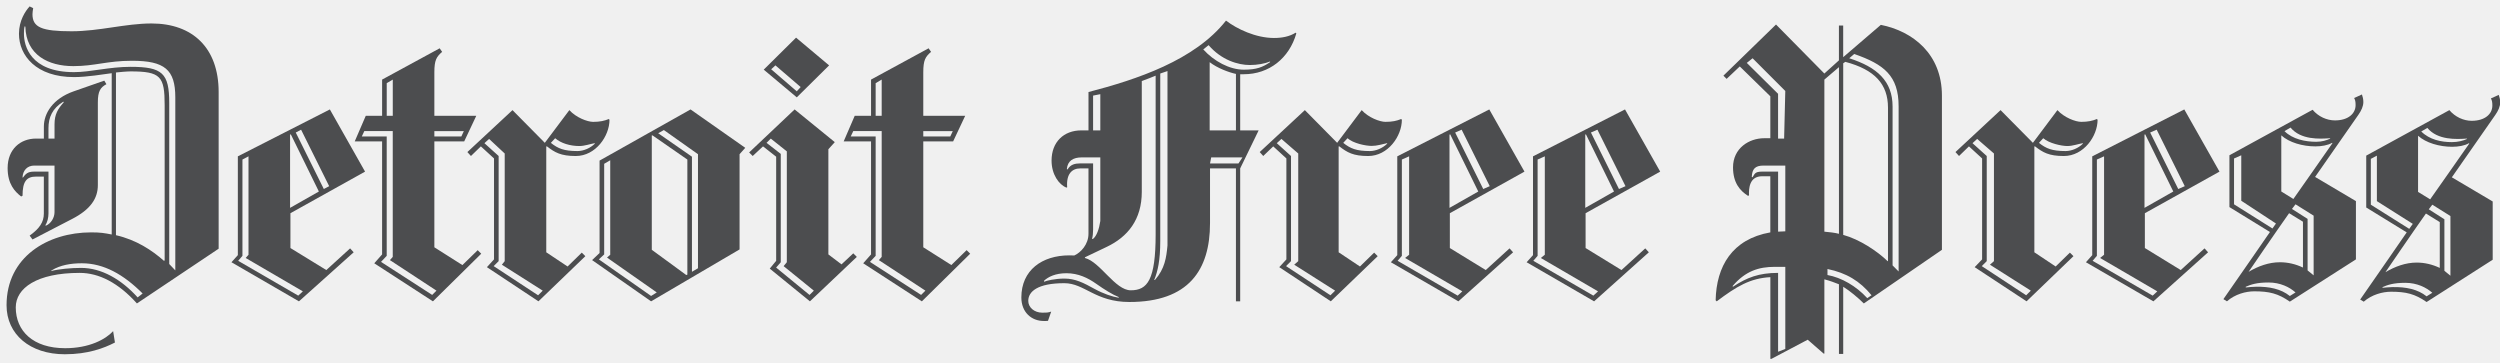
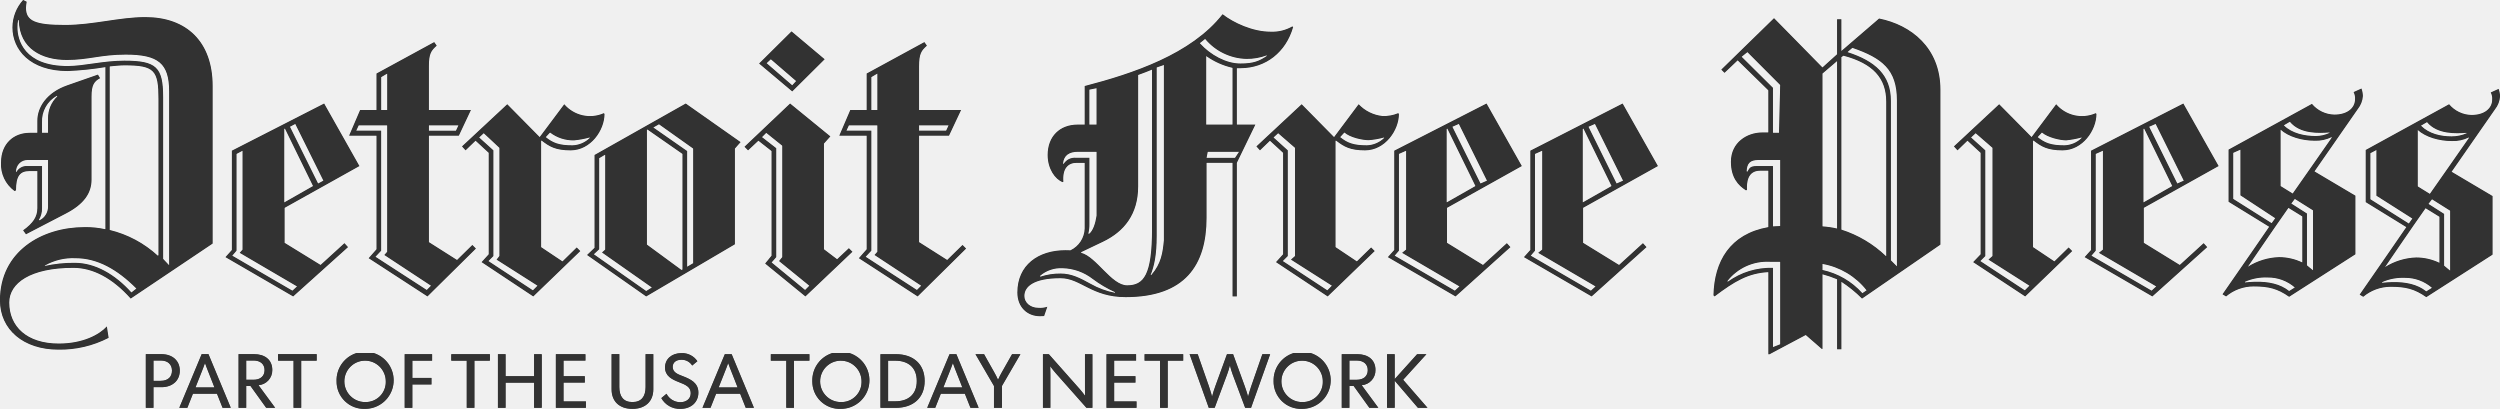
- <svg xmlns="http://www.w3.org/2000/svg" width="276px" height="40px" viewBox="0 0 276 40" version="1.1">
-   <defs />
-   <g id="Page-1" stroke="none" stroke-width="1" fill="none" fill-rule="evenodd">
-     <g id="dfp" fill="#4C4D4F">
-       <g id="Group">
-         <g id="Shape">
-           <path d="M107.108,28.01 L101.773,33.268 L95.299,29.067 L96.162,28.088 L96.162,15.613 L93.141,15.613 L94.36,12.786 L96.163,12.786 L96.163,8.786 L102.517,5.332 L102.789,5.724 C102.163,6.273 101.93,6.628 101.93,8 L101.93,12.784 L106.557,12.784 L105.226,15.611 L101.93,15.611 L101.93,27.299 L105.03,29.261 L106.714,27.616 L107.108,28.01 L107.108,28.01 L107.108,28.01 Z M105.186,14.475 L101.93,14.475 L101.93,15.066 L104.912,15.066 L105.186,14.475 L105.186,14.475 L105.186,14.475 Z M97.338,12.786 L97.338,8.786 L96.672,9.179 L96.672,12.786 L97.338,12.786 L97.338,12.786 L97.338,12.786 Z M102.164,32.088 L97.025,28.716 L97.338,28.36 L97.338,14.473 L94.2,14.473 L93.923,15.064 L96.672,15.064 L96.672,28.246 L96.043,28.911 L101.69,32.558 L102.164,32.088 L102.164,32.088 L102.164,32.088 Z" />
-           <path d="M183.285,18.947 L175.049,23.537 L175.049,27.383 L179.01,29.814 L181.637,27.42 L182.032,27.854 L175.989,33.268 L168.538,28.952 L169.243,28.168 L169.243,17.26 L179.401,12.081 L183.285,18.947 L183.285,18.947 L183.285,18.947 Z M178.186,21.143 L175.086,14.829 L175.012,14.867 L175.012,22.948 L178.186,21.143 L178.186,21.143 L178.186,21.143 Z M179.455,20.554 L176.355,14.318 L175.638,14.631 L178.734,20.867 L179.455,20.554 L179.455,20.554 L179.455,20.554 Z M176.422,32.166 L170.104,28.48 L170.547,28.126 L170.547,17.258 L169.752,17.613 L169.752,28.245 L169.279,28.794 L175.908,32.637 L176.422,32.166 L176.422,32.166 L176.422,32.166 Z" />
-           <path d="M168.301,18.947 L160.063,23.537 L160.063,27.383 L164.026,29.814 L166.653,27.42 L167.046,27.854 L161.003,33.268 L153.552,28.952 L154.259,28.168 L154.259,17.26 L164.417,12.081 L168.301,18.947 L168.301,18.947 L168.301,18.947 Z M163.201,21.143 L160.101,14.829 L160.025,14.867 L160.025,22.948 L163.201,21.143 L163.201,21.143 L163.201,21.143 Z M164.467,20.554 L161.367,14.318 L160.65,14.631 L163.75,20.867 L164.467,20.554 L164.467,20.554 L164.467,20.554 Z M161.438,32.166 L155.12,28.48 L155.567,28.126 L155.567,17.258 L154.766,17.613 L154.766,28.245 L154.297,28.794 L160.926,32.637 L161.438,32.166 L161.438,32.166 L161.438,32.166 Z" />
-           <path d="M154.766,13.22 C154.766,15.024 153.239,17.224 151.043,17.224 C149.393,17.224 148.729,16.831 147.865,16.162 L147.787,16.162 L147.787,27.853 L150.139,29.421 L151.707,27.89 L152.098,28.282 L146.92,33.265 L141.232,29.495 L142.017,28.635 L142.017,17.493 L140.564,16.16 L139.462,17.222 L139.073,16.787 L144.055,12.157 L147.621,15.768 L150.33,12.157 C151.074,12.982 152.33,13.453 152.957,13.453 C153.703,13.453 154.211,13.341 154.686,13.14 L154.766,13.22 L154.766,13.22 L154.766,13.22 Z M153.16,15.849 L153.119,15.81 C152.631,15.911 152.039,16.108 151.433,16.108 C150.769,16.108 149.392,15.825 148.765,15.261 L148.294,15.772 C149.077,16.4 149.747,16.677 151.239,16.677 C151.904,16.673 152.648,16.359 153.16,15.849 L153.16,15.849 L153.16,15.849 Z M147.395,32.088 L142.881,29.224 L143.326,28.831 L143.326,16.946 L141.469,15.337 L140.957,15.807 L142.527,17.222 L142.527,28.829 L141.98,29.379 L146.88,32.599 L147.395,32.088 L147.395,32.088 L147.395,32.088 Z" />
-           <path d="M143.115,3.686 C142.33,6.432 140.109,8.196 137.312,8.196 L136.917,8.196 L136.917,14.394 L138.955,14.394 L136.917,18.59 L136.917,33.266 L136.447,33.266 L136.447,18.59 L133.586,18.59 L133.586,24.632 C133.586,29.81 131.231,33.34 124.678,33.34 C120.914,33.34 119.739,31.264 117.501,31.264 C114.521,31.264 113.521,32.203 113.521,33.215 C113.521,33.925 114.167,34.519 115.07,34.519 C115.525,34.519 115.674,34.523 116.053,34.401 L115.698,35.421 C115.539,35.44 115.383,35.436 115.227,35.436 C113.879,35.436 112.757,34.481 112.757,32.835 C112.757,29.837 115.035,28.192 118.052,28.192 C118.234,28.192 118.413,28.192 118.602,28.205 C119.308,27.892 120.168,26.989 120.168,25.809 L120.168,18.592 L119.266,18.592 C118.365,18.592 117.699,19.183 117.816,20.673 L117.739,20.713 C116.911,20.396 116.092,19.26 116.092,17.729 C116.092,15.69 117.422,14.394 119.386,14.394 L120.169,14.394 L120.169,10.16 C125.467,8.785 131.899,6.666 135.351,2.274 C136.546,3.196 138.647,4.193 140.647,4.193 C141.518,4.193 142.35,4.044 143.042,3.606 L143.115,3.686 L143.115,3.686 L143.115,3.686 Z M136.448,14.396 L136.448,8.16 C135.703,8.004 134.41,7.534 133.547,6.864 L133.547,14.394 L136.448,14.394 L136.448,14.396 L136.448,14.396 Z M127.583,25.852 L127.583,8.354 C127.112,8.552 126.603,8.746 126.053,8.945 L126.053,21.184 C126.053,24.243 124.506,26.155 122.169,27.262 L119.777,28.404 L119.777,28.482 C121.465,28.912 123.11,32.049 124.836,32.049 C126.68,32.05 127.583,30.911 127.583,25.852 L127.583,25.852 L127.583,25.852 Z M140.215,6.865 L140.215,6.787 C139.666,7.022 138.803,7.179 137.979,7.179 C136.677,7.179 134.839,6.63 133.429,4.985 L132.84,5.456 C134.013,6.752 135.74,7.692 137.312,7.692 C138.764,7.689 139.389,7.414 140.215,6.865 L140.215,6.865 L140.215,6.865 Z M137.166,17.38 L133.715,17.38 L133.587,18.046 L136.726,18.046 L137.166,17.38 L137.166,17.38 L137.166,17.38 Z M128.89,27.106 L128.89,7.846 L128.093,8.118 L128.093,26.594 C128.093,28.752 127.818,29.929 127.426,30.91 L127.504,30.91 C128.602,29.656 128.762,28.439 128.89,27.106 L128.89,27.106 L128.89,27.106 Z M121.475,14.396 L121.475,10.397 L120.677,10.554 L120.677,14.396 L121.475,14.396 L121.475,14.396 L121.475,14.396 Z M121.475,24.398 L121.475,17.377 L119.425,17.377 C118.495,17.377 117.863,17.738 117.779,18.669 L117.856,18.71 C118.169,18.16 118.682,18.041 119.228,18.041 L120.679,18.041 L120.679,25.336 C120.679,25.692 120.641,26.084 120.565,26.355 L120.641,26.395 C121.072,26.087 121.348,25.263 121.475,24.398 L121.475,24.398 L121.475,24.398 Z M123.505,32.872 L123.505,32.793 C122.841,32.535 121.948,31.983 121.044,31.345 C120.104,30.676 119.032,30.164 117.738,30.164 C116.52,30.164 115.737,30.557 115.266,30.989 L115.266,31.107 C115.499,30.989 116.501,30.754 117.5,30.754 C118.718,30.754 119.618,31.224 120.835,31.893 C121.834,32.438 122.797,32.756 123.505,32.872 L123.505,32.872 L123.505,32.872 Z" />
-           <path d="M276.021,11.297 C276.021,11.768 275.802,12.231 275.47,12.708 L270.683,19.575 L275.193,22.242 L275.193,28.675 L267.896,33.342 C266.605,32.443 265.623,32.207 263.978,32.207 C263.037,32.207 261.855,32.52 260.957,33.305 L260.564,33.07 C262.132,30.834 265.701,25.654 265.701,25.654 L261.232,22.908 L261.232,17.18 L270.41,12.158 C271.037,12.905 271.976,13.337 272.879,13.337 C274.332,13.337 275.156,12.591 275.156,11.649 C275.156,11.257 275.115,11.1 274.998,10.865 L275.861,10.474 C275.941,10.71 276.021,10.983 276.021,11.297 L276.021,11.297 L276.021,11.297 Z M272.607,15.849 L272.568,15.81 C272.097,16.086 271.392,16.205 270.724,16.205 C269.308,16.205 267.82,15.77 266.954,14.987 L266.954,21.185 L268.29,22.007 C269.549,20.24 271.393,17.573 272.607,15.849 L272.607,15.849 L272.607,15.849 Z M269.35,29.578 L269.35,24.518 L267.823,23.574 C266.292,25.733 263.352,30.049 263.352,30.049 C264.409,29.422 265.584,28.988 266.801,28.988 C267.666,28.988 268.527,29.187 269.35,29.578 L269.35,29.578 L269.35,29.578 Z M272.371,15.337 L272.334,15.299 C271.195,15.377 269.115,15.493 267.98,14.122 L267.306,14.515 C268.212,15.419 269.505,15.69 270.683,15.69 C271.352,15.691 271.938,15.536 272.371,15.337 L272.371,15.337 L272.371,15.337 Z M266.371,24.714 L262.408,22.205 L262.408,17.184 L261.74,17.539 L261.74,22.598 L265.98,25.265 L266.371,24.714 L266.371,24.714 L266.371,24.714 Z M270.527,30.44 L270.527,23.851 L268.527,22.597 L268.136,23.106 L269.861,24.207 L269.861,29.895 L270.527,30.44 L270.527,30.44 L270.527,30.44 Z M268.527,32.322 C267.859,31.736 266.838,31.224 265.545,31.224 C264.213,31.224 263.582,31.459 263.035,31.695 L263.035,31.773 C263.387,31.736 263.779,31.703 264.133,31.695 C265.623,31.666 266.916,31.93 267.897,32.715 L268.527,32.322 L268.527,32.322 L268.527,32.322 Z" />
-           <path d="M260.914,11.259 C260.914,11.729 260.701,12.192 260.369,12.67 L255.586,19.533 L260.094,22.202 L260.094,28.636 L252.797,33.301 C251.504,32.398 250.524,32.162 248.875,32.162 C247.932,32.162 246.76,32.475 245.854,33.264 L245.463,33.025 C247.031,30.789 250.602,25.613 250.602,25.613 L246.129,22.863 L246.129,17.14 L255.311,12.118 C255.938,12.866 256.875,13.293 257.78,13.293 C259.233,13.293 260.057,12.547 260.057,11.605 C260.057,11.213 260.016,11.056 259.899,10.821 L260.758,10.429 C260.84,10.669 260.914,10.944 260.914,11.259 L260.914,11.259 L260.914,11.259 Z M257.502,15.807 L257.465,15.769 C256.996,16.042 256.287,16.161 255.619,16.161 C254.211,16.161 252.715,15.731 251.855,14.944 L251.855,21.141 L253.189,21.967 C254.443,20.202 256.287,17.537 257.502,15.807 L257.502,15.807 L257.502,15.807 Z M254.246,29.537 L254.246,24.478 L252.715,23.538 C251.188,25.696 248.246,30.01 248.246,30.01 C249.303,29.382 250.482,28.953 251.699,28.953 C252.562,28.951 253.424,29.146 254.246,29.537 L254.246,29.537 L254.246,29.537 Z M257.268,15.301 L257.229,15.261 C256.086,15.339 254.012,15.459 252.875,14.084 L252.207,14.477 C253.111,15.381 254.531,15.653 255.707,15.653 C256.379,15.65 256.838,15.493 257.268,15.301 L257.268,15.301 L257.268,15.301 Z M251.266,24.676 L247.436,22.163 L247.436,17.144 L246.637,17.497 L246.637,22.556 L250.879,25.225 L251.266,24.676 L251.266,24.676 L251.266,24.676 Z M255.426,30.399 L255.426,23.809 L253.424,22.555 L253.033,23.068 L254.758,24.165 L254.758,29.853 L255.426,30.399 L255.426,30.399 L255.426,30.399 Z M253.424,32.285 C252.76,31.693 251.736,31.187 250.445,31.187 C249.109,31.187 248.48,31.422 247.931,31.658 L247.931,31.736 C248.288,31.695 248.677,31.666 249.033,31.658 C250.523,31.623 251.816,31.893 252.797,32.678 L253.424,32.285 L253.424,32.285 L253.424,32.285 Z" />
-           <path d="M245.031,18.947 L236.793,23.537 L236.793,27.383 L240.752,29.814 L243.381,27.42 L243.772,27.854 L237.735,33.268 L230.286,28.952 L230.983,28.168 L230.983,17.26 L241.145,12.081 L245.031,18.947 L245.031,18.947 L245.031,18.947 Z M239.932,21.143 L236.83,14.829 L236.752,14.867 L236.752,22.948 L239.932,21.143 L239.932,21.143 L239.932,21.143 Z M241.199,20.554 L238.099,14.318 L237.378,14.631 L240.478,20.867 L241.199,20.554 L241.199,20.554 L241.199,20.554 Z M238.164,32.166 L231.85,28.48 L232.289,28.126 L232.289,17.258 L231.496,17.613 L231.496,28.245 L231.025,28.794 L237.656,32.637 L238.164,32.166 L238.164,32.166 L238.164,32.166 Z" />
-           <path d="M231.574,13.22 C231.574,15.024 230.047,17.224 227.847,17.224 C226.202,17.224 225.533,16.831 224.671,16.162 L224.593,16.162 L224.593,27.853 L226.945,29.421 L228.515,27.89 L228.91,28.282 L223.732,33.265 L218.003,29.495 L218.825,28.635 L218.825,17.493 L217.372,16.16 L216.276,17.222 L215.883,16.787 L220.862,12.157 L224.432,15.768 L227.139,12.157 C227.887,12.982 229.141,13.453 229.768,13.453 C230.514,13.453 231.024,13.336 231.495,13.14 L231.574,13.22 L231.574,13.22 L231.574,13.22 Z M229.965,15.849 L229.926,15.81 C229.457,15.887 228.828,16.122 228.24,16.122 C227.562,16.122 226.199,15.81 225.572,15.261 L225.101,15.772 C225.886,16.4 226.554,16.677 228.044,16.677 C228.713,16.673 229.459,16.359 229.965,15.849 L229.965,15.849 L229.965,15.849 Z M224.203,32.088 L219.691,29.224 L220.132,28.831 L220.132,16.946 L218.278,15.337 L217.764,15.807 L219.336,17.222 L219.336,28.829 L218.787,29.379 L223.689,32.599 L224.203,32.088 L224.203,32.088 L224.203,32.088 Z" />
-           <path d="M214.393,27.577 L205.766,33.501 C205.137,32.873 204.194,32.089 203.491,31.658 L203.491,39.072 L203.02,39.072 L203.02,31.384 C202.545,31.19 202,30.993 201.411,30.837 L201.411,39.036 L201.329,39.036 L199.569,37.504 L195.565,39.619 L195.448,39.619 L195.448,30.598 C193.216,30.717 191.721,31.618 189.524,33.268 L189.407,33.148 C189.485,29.422 191.21,26.402 195.444,25.655 L195.444,19.457 L194.544,19.457 C193.134,19.457 193.054,20.789 193.091,21.577 L192.972,21.615 C192.115,21.067 191.326,20.205 191.326,18.478 C191.326,16.362 193.092,15.259 194.779,15.259 L195.445,15.259 L195.445,10.632 L192.072,7.334 L190.619,8.708 L190.265,8.353 L196.072,2.707 L201.408,8.117 L203.017,6.665 L203.017,2.821 L203.488,2.821 L203.488,6.312 L207.644,2.744 C211.177,3.449 214.388,5.959 214.388,10.552 L214.388,27.577 L214.393,27.577 L214.393,27.577 Z M208.434,28.831 L208.434,11.888 C208.434,9.297 206.981,7.692 203.725,6.829 L203.491,6.985 L203.491,25.931 C205.331,26.439 207.255,27.733 208.393,28.832 L208.434,28.832 L208.434,28.831 L208.434,28.831 Z M203.02,25.812 L203.02,7.414 L201.411,8.788 L201.411,25.576 C201.918,25.616 202.586,25.695 203.02,25.812 L203.02,25.812 L203.02,25.812 Z M209.607,29.971 L209.607,11.73 C209.607,8.354 207.99,7.104 204.707,5.96 L204.156,6.431 C207.217,7.413 208.941,8.943 208.941,11.767 L208.941,29.301 L209.607,29.971 L209.607,29.971 L209.607,29.971 Z M196.967,15.301 L197.096,10.043 L193.487,6.432 L192.846,6.944 L196.299,10.356 L196.299,15.301 L196.967,15.301 L196.967,15.301 L196.967,15.301 Z M197.098,25.538 L197.098,18.279 L194.69,18.279 C193.752,18.279 193.434,18.67 193.397,19.533 L193.475,19.573 C193.715,19.26 193.672,18.945 194.532,18.945 L196.302,18.945 L196.302,25.574 L197.098,25.538 L197.098,25.538 L197.098,25.538 Z M206.619,32.599 C205.326,31.02 203.855,30.135 201.754,29.697 L201.754,30.363 C203.285,30.635 204.928,31.581 206.145,32.914 L206.619,32.599 L206.619,32.599 L206.619,32.599 Z M197.098,38.521 L197.098,29.459 L195.948,29.459 C194.145,29.459 192.692,29.93 191.278,31.58 L191.317,31.658 C192.85,30.635 194.186,30.127 196.301,30.127 L196.301,38.835 L197.098,38.521 L197.098,38.521 L197.098,38.521 Z" />
-           <path d="M91.534,7.219 L87.965,10.748 L84.316,7.689 L87.885,4.156 L91.534,7.219 L91.534,7.219 L91.534,7.219 Z M88.393,9.609 L85.607,7.218 L85.138,7.649 L87.964,10.083 L88.393,9.609 L88.393,9.609 L88.393,9.609 Z" />
-           <path d="M94.593,28.361 L89.415,33.267 L84.981,29.656 L85.688,28.794 L85.688,17.3 L84.238,16.16 L83.098,17.222 L82.705,16.829 L87.726,12.081 L92.161,15.691 L91.453,16.475 L91.453,28.087 L92.903,29.186 L94.202,27.968 L94.593,28.361 L94.593,28.361 L94.593,28.361 Z M89.848,32.088 L86.511,29.38 L86.865,28.951 L86.865,16.711 L85.097,15.301 L84.626,15.77 L86.196,16.989 L86.196,28.954 L85.685,29.54 L89.373,32.561 L89.848,32.088 L89.848,32.088 L89.848,32.088 Z" />
-           <path d="M82.275,16.319 L81.648,17.024 L81.648,27.536 L71.88,33.267 L65.368,28.715 L66.192,27.931 L66.192,17.73 L76.235,12.081 L82.275,16.319 L82.275,16.319 L82.275,16.319 Z M75.884,30.321 L75.884,17.615 L72.036,14.946 L71.958,14.946 L71.958,27.577 L75.763,30.362 L75.884,30.321 L75.884,30.321 L75.884,30.321 Z M77.057,29.615 L77.057,17.024 L73.291,14.357 L72.664,14.71 L76.391,17.3 L76.391,30.006 L77.057,29.615 L77.057,29.615 L77.057,29.615 Z M72.507,32.285 L67.016,28.437 L67.37,28.125 L67.37,17.692 L66.702,18.083 L66.702,28.087 L66.114,28.636 L71.88,32.674 L72.507,32.285 L72.507,32.285 L72.507,32.285 Z" />
-           <path d="M67.289,13.22 C67.289,15.024 65.76,17.224 63.565,17.224 C61.918,17.224 61.248,16.831 60.387,16.162 L60.308,16.162 L60.308,27.853 L62.662,29.421 L64.229,27.89 L64.622,28.282 L59.444,33.265 L53.755,29.495 L54.539,28.635 L54.539,17.493 L53.088,16.16 L51.992,17.223 L51.598,16.788 L56.58,12.158 L60.147,15.768 L62.856,12.158 C63.602,12.983 64.857,13.454 65.485,13.454 C66.229,13.454 66.739,13.338 67.209,13.141 L67.289,13.22 L67.289,13.22 L67.289,13.22 Z M65.682,15.849 L65.644,15.81 C65.174,15.887 64.544,16.122 63.956,16.122 C62.935,16.122 61.917,15.81 61.289,15.261 L60.816,15.772 C61.599,16.4 62.267,16.677 63.758,16.677 C64.426,16.673 65.174,16.359 65.682,15.849 L65.682,15.849 L65.682,15.849 Z M59.917,32.088 L55.407,29.224 L55.72,28.831 L55.72,16.946 L53.995,15.337 L53.481,15.807 L55.05,17.222 L55.05,28.829 L54.501,29.379 L59.404,32.599 L59.917,32.088 L59.917,32.088 L59.917,32.088 Z" />
-           <path d="M53.128,28.01 L47.795,33.268 L41.319,29.067 L42.184,28.088 L42.184,15.613 L39.161,15.613 L40.38,12.786 L42.185,12.786 L42.185,8.786 L48.539,5.332 L48.812,5.724 C48.186,6.273 47.953,6.628 47.953,8 L47.953,12.784 L52.581,12.784 L51.247,15.613 L47.953,15.613 L47.953,27.301 L51.05,29.265 L52.738,27.619 L53.128,28.01 L53.128,28.01 L53.128,28.01 Z M51.208,14.475 L47.953,14.475 L47.953,15.066 L50.933,15.066 L51.208,14.475 L51.208,14.475 L51.208,14.475 Z M43.362,12.786 L43.362,8.786 L42.695,9.179 L42.695,12.786 L43.362,12.786 L43.362,12.786 L43.362,12.786 Z M48.186,32.088 L43.047,28.716 L43.359,28.36 L43.359,14.473 L40.22,14.473 L39.945,15.064 L42.693,15.064 L42.693,28.246 L42.065,28.911 L47.712,32.558 L48.186,32.088 L48.186,32.088 L48.186,32.088 Z" />
-           <path d="M40.302,18.947 L32.064,23.537 L32.064,27.383 L36.025,29.814 L38.653,27.42 L39.046,27.854 L33.004,33.268 L25.552,28.952 L26.258,28.168 L26.258,17.26 L36.417,12.081 L40.302,18.947 L40.302,18.947 L40.302,18.947 Z M35.203,21.143 L32.104,14.829 L32.024,14.867 L32.024,22.948 L35.203,21.143 L35.203,21.143 L35.203,21.143 Z M36.34,20.554 L33.24,14.318 L32.652,14.631 L35.749,20.867 L36.34,20.554 L36.34,20.554 L36.34,20.554 Z M33.436,32.166 L27.122,28.48 L27.435,28.126 L27.435,17.258 L26.766,17.613 L26.766,28.245 L26.295,28.794 L32.925,32.637 L33.436,32.166 L33.436,32.166 L33.436,32.166 Z" />
-           <path d="M11.748,9.295 C11.078,9.651 10.803,10.083 10.803,11.297 L10.803,20.438 C10.803,21.927 9.97,23.133 7.978,24.164 L3.586,26.438 L3.273,26.009 C4.37,25.225 4.84,24.519 4.84,23.574 L4.84,19.496 L3.979,19.496 C2.919,19.496 2.489,20.045 2.489,21.612 L2.332,21.691 C1.626,21.142 0.842,20.317 0.842,18.553 C0.842,16.473 2.252,15.298 3.981,15.298 L4.843,15.298 L4.843,13.965 C4.843,12.512 5.837,10.885 8.137,10.082 L11.514,8.902 L11.748,9.295 L11.748,9.295 L11.748,9.295 Z M7.036,11.297 L6.998,11.218 C5.78,11.966 5.351,12.947 5.351,14.16 L5.351,15.301 L6.02,15.301 L6.02,13.729 C6.019,12.594 6.41,12.002 7.036,11.297 L7.036,11.297 L7.036,11.297 Z M6.019,23.417 L6.019,18.279 L3.781,18.279 C2.997,18.279 2.526,18.827 2.488,19.575 L2.526,19.613 C2.839,19.182 3.077,18.947 3.745,18.947 L5.352,18.947 L5.352,23.574 C5.352,24.008 5.233,24.556 4.998,24.871 L5.077,24.911 C5.625,24.676 6.019,24.045 6.019,23.417 L6.019,23.417 L6.019,23.417 Z" />
-           <path d="M24.139,27.457 L15.115,33.499 C13.078,31.225 10.92,30.127 8.802,30.127 C4.057,30.127 1.74,31.815 1.74,33.931 C1.74,36.559 3.664,38.441 7.193,38.441 C9.862,38.441 11.667,37.458 12.49,36.559 L12.689,37.814 C11.472,38.441 9.705,39.11 7.156,39.11 C3.31,39.11 0.723,36.913 0.723,33.696 C0.723,28.36 5.275,25.654 10.06,25.654 C11.12,25.654 11.512,25.731 12.333,25.887 L12.333,8.081 C11.431,8.197 9.588,8.511 8.175,8.511 C4.018,8.511 2.094,6.159 2.094,3.728 C2.094,2.276 2.801,1.216 3.272,0.707 L3.664,0.902 C3.624,1.137 3.586,1.373 3.586,1.571 C3.586,3.02 4.605,3.452 7.9,3.452 C10.962,3.452 13.862,2.591 16.727,2.591 C21.277,2.591 24.139,5.298 24.139,10.163 L24.139,27.457 L24.139,27.457 L24.139,27.457 Z M18.178,28.753 L18.178,11.61 C18.178,8.432 17.743,7.883 14.412,7.883 C13.979,7.883 13.195,7.961 12.802,8.002 L12.802,25.965 C15.038,26.478 16.765,27.615 18.099,28.793 L18.178,28.753 L18.178,28.753 L18.178,28.753 Z M19.354,29.851 L19.354,10.748 C19.354,7.689 18.178,6.709 14.569,6.709 C11.822,6.709 10.489,7.3 8.095,7.3 C5.348,7.3 2.878,6.081 2.799,2.942 L2.719,2.905 C2.643,3.181 2.643,3.532 2.643,3.73 C2.643,5.063 3.346,7.964 8.173,7.964 C9.976,7.964 12.056,7.378 14.412,7.378 C17.94,7.378 18.684,8.084 18.684,11.377 L18.684,29.147 L19.354,29.851 L19.354,29.851 L19.354,29.851 Z M15.745,32.401 C13.667,30.321 11.471,29.066 9.037,29.066 C7.82,29.066 6.645,29.264 5.702,29.85 L5.624,29.929 C6.488,29.697 7.86,29.577 8.96,29.577 C11.195,29.577 13.39,30.832 15.196,32.833 L15.745,32.401 L15.745,32.401 L15.745,32.401 Z" />
-         </g>
-       </g>
-     </g>
+ <svg xmlns="http://www.w3.org/2000/svg" width="717.75" height="117.375" viewBox="0 0 717.75 117.375">
+   <defs>
+     <style>
+       .cls-1 {
+         filter: url(#filter);
+       }
+ 
+       .cls-2, .cls-3 {
+         fill: #fff;
+         fill-rule: evenodd;
+       }
+ 
+       .cls-2 {
+         filter: url(#filter-2);
+       }
+ 
+       .cls-3 {
+         filter: url(#filter-3);
+       }
+     </style>
+     <filter id="filter" filterUnits="userSpaceOnUse">
+       <feFlood result="flood" flood-color="#333" />
+       <feComposite result="composite" operator="in" in2="SourceGraphic" />
+       <feBlend result="blend" in2="SourceGraphic" />
+     </filter>
+     <filter id="filter-2" x="1.125" y="0.594" width="717.75" height="101.718" filterUnits="userSpaceOnUse">
+       <feFlood result="flood" flood-color="#fff" />
+       <feComposite result="composite" operator="in" in2="SourceGraphic" />
+       <feBlend result="blend" in2="SourceGraphic" />
+     </filter>
+     <filter id="filter-3" x="43" y="101.969" width="367.969" height="16" filterUnits="userSpaceOnUse">
+       <feFlood result="flood" flood-color="#999" />
+       <feComposite result="composite" operator="in" in2="SourceGraphic" />
+       <feBlend result="blend" in2="SourceGraphic" />
+     </filter>
+   </defs>
+   <g class="cls-1">
+     <path id="Detroit_Freep_logo" data-name="Detroit Freep logo" class="cls-2" d="M273.066,75.234l-8.079-5.127V39.551h8.59l3.478-7.384H264.987V19.656c0-3.589.613-4.512,2.249-5.947l-0.715-1.026-16.569,9.024V32.167h-4.7l-3.17,7.384h7.875V72.158l-2.25,2.564,16.875,10.973,13.91-13.741-1.023-1.026Zm-8.079-38.657h8.488l-0.715,1.538h-7.773V36.577ZM251.282,22.733l1.738-1.025V32.167h-1.738V22.733Zm13.09,61.115L249.645,74.31l1.637-1.742V38.115h-7.16l0.716-1.538h8.182v36.3L252.2,73.8l13.4,8.819ZM237.883,17.606l-9.512-8-9.307,9.229,9.512,8Zm-15.444,0,7.262,6.255-1.125,1.231-7.364-6.358ZM241.463,75.03l-3.784-2.872V41.806l1.841-2.051-11.558-9.434L214.871,42.729l1.023,1.025,2.966-2.77,3.784,2.974V74L220.8,76.259l11.558,9.435,13.5-12.819-1.023-1.024Zm-9.2,8.818-9.614-7.9,1.33-1.538V43.14l-4.092-3.179,1.228-1.231,4.6,3.691V74.415l-0.921,1.128,8.694,7.076Zm-69.65-8.2-6.136-4.1V40.985h0.2c2.251,1.745,3.989,2.77,8.285,2.77,5.728,0,9.716-5.743,9.716-10.459l-0.2-.205a9.76,9.76,0,0,1-11.353-2.564l-7.057,9.434-9.308-9.434-12.989,12.1,1.023,1.127,2.864-2.77,3.784,3.487V73.594l-2.046,2.255,14.831,9.846,13.5-13.024L166.7,71.645Zm-3.579-37.017a10.881,10.881,0,0,0,6.955,2.255,25.958,25.958,0,0,0,4.4-.819l0.1,0.1a7.413,7.413,0,0,1-5.012,2.153c-3.886,0-5.625-.717-7.671-2.358Zm-4.91,45.324-12.784-8.409,1.432-1.436V43.755l-4.091-3.691,1.329-1.231,4.5,4.2v31.07l-0.818,1.025,11.761,7.486Zm-21.784-8.717-8.08-5.127V39.551h8.592l3.476-7.384H124.255V19.656c0-3.589.614-4.512,2.25-5.947l-0.716-1.026-16.568,9.024V32.167h-4.7l-3.17,7.384h7.875V72.158l-2.25,2.564,16.875,10.973,13.909-13.741-1.023-1.026Zm-8.08-38.657h8.489l-0.716,1.538h-7.773V36.577Zm-13.7-13.844,1.738-1.025V32.167h-1.738V22.733Zm13.09,61.115L108.914,74.31l1.637-1.742V38.115h-7.159l0.716-1.538h8.181v36.3l-0.818.923,13.4,8.819Zm48.173-38.762V71.747L169.666,73.8l16.978,11.9,25.465-14.973V43.242l1.637-1.847L198,30.321Zm14.83,39.07L171.609,73.594l1.534-1.436V46.01l1.739-1.025V72.26l-0.921.821,14.319,10.05ZM197.076,78l-0.307.1-9.921-7.281V37.806h0.2l10.023,6.974V78Zm3.067-1.846L198.4,77.183V43.959l-9.715-6.767,1.637-.923,9.817,6.974V76.157ZM104.312,48.265L94.187,30.321,67.7,43.857V72.364l-1.841,2.051L85.289,85.694l15.75-14.152-1.022-1.127L93.164,76.67,82.834,70.311V60.263ZM85.9,36.166l8.08,16.3-1.534.82-8.08-16.3Zm0.511,46.656-1.33,1.231L67.8,74l1.227-1.436V44.78l1.739-.923v28.4l-0.818.923Zm-3.682-24.1V37.6l0.2-.1,8.08,16.509ZM5.309,55.442l0.408-.2c0-4.1,1.126-5.538,3.887-5.538h2.25V60.365c0,2.462-1.227,4.307-4.091,6.358l0.818,1.128L20.037,61.9c5.187-2.694,7.364-5.845,7.364-9.742V28.27c0-3.179.716-4.307,2.455-5.23l-0.614-1.025-8.8,3.076c-6,2.1-8.591,6.358-8.591,10.152V38.73H9.605c-4.5,0-8.182,3.076-8.182,8.51A9.407,9.407,0,0,0,5.309,55.442Zm7.875-19.687a8.3,8.3,0,0,1,4.3-7.691l0.1,0.205a8.489,8.489,0,0,0-2.659,6.358v4.1H13.185V35.756ZM9.094,46.522h5.83V59.955a4.351,4.351,0,0,1-2.455,3.9l-0.2-.1a6.22,6.22,0,0,0,.92-3.385v-12.1H8.991a3.308,3.308,0,0,0-3.171,1.744l-0.1-.1A3.284,3.284,0,0,1,9.094,46.522ZM42.844,5.505c-7.467,0-15.034,2.256-23.012,2.256-8.591,0-11.251-1.128-11.251-4.923a11.539,11.539,0,0,1,.2-1.742L7.764,0.583A11.837,11.837,0,0,0,4.7,8.479c0,6.358,5.012,12.511,15.854,12.511A88.67,88.67,0,0,0,31.39,19.861V66.416a25.1,25.1,0,0,0-5.933-.615C12.98,65.8,1.116,72.876,1.116,86.822c0,8.41,6.751,14.151,16.773,14.151a30.321,30.321,0,0,0,14.42-3.385L31.8,94.307c-2.148,2.358-6.852,4.923-13.807,4.923-9.206,0-14.217-4.923-14.217-11.793,0-5.538,6.034-9.946,18.41-9.946,5.523,0,11.147,2.87,16.466,8.818L62.173,70.517V25.3C62.173,12.581,54.708,5.505,42.844,5.505Zm-3.989,79.06c-4.7-5.23-10.431-8.511-16.26-8.511a37.72,37.72,0,0,0-8.694.922l0.2-.205A16.308,16.308,0,0,1,22.8,74.721c6.341,0,12.067,3.281,17.488,8.716ZM46.628,73.9l-0.2.1A31.273,31.273,0,0,0,32.616,66.62V19.656c1.023-.1,3.068-0.308,4.193-0.308,8.694,0,9.819,1.436,9.819,9.742V73.9Zm3.069,2.87-1.739-1.846V28.476c0-8.614-1.944-10.459-11.148-10.459-6.136,0-11.556,1.537-16.261,1.537-12.58,0-14.421-7.588-14.421-11.075a8.447,8.447,0,0,1,.2-2.154l0.2,0.1c0.2,8.2,6.648,11.382,13.807,11.382,6.239,0,9.716-1.538,16.875-1.538,9.41,0,12.479,2.564,12.479,10.562V76.772ZM384.751,40.985c2.25,1.745,3.988,2.77,8.286,2.77,5.726,0,9.716-5.743,9.716-10.459l-0.206-.205a10.771,10.771,0,0,1-4.5.82,11.034,11.034,0,0,1-6.853-3.384l-7.058,9.434-9.306-9.434-12.99,12.1,1.023,1.127,2.864-2.77,3.784,3.487V73.594l-2.046,2.255L382.3,85.694,395.8,72.67l-1.023-1.026-4.092,4-6.135-4.1V40.985h0.2Zm2.353-2.357c1.627,1.468,5.228,2.207,6.954,2.207a21.988,21.988,0,0,0,4.4-.771l0.1,0.1a7.412,7.412,0,0,1-5.011,2.153c-3.887,0-5.627-.717-7.672-2.358ZM382.2,83.951L369.41,75.542l1.432-1.436V43.755l-4.091-3.691,1.331-1.231,4.837,4.2v31.07l-1.156,1.025,11.76,7.486Zm94.911-35.686L466.981,30.321,440.49,43.857V72.364l-1.839,2.051,19.431,11.279,15.751-14.152-1.022-1.127-6.853,6.255-10.331-6.359V60.263Zm-18.074-12.1,8.081,16.3-1.872.82-8.081-16.3Zm0.174,46.656-1.329,1.231L440.594,74l1.226-1.436V44.78l2.077-.923v28.4l-1.156.923Zm-3.682-24.1V37.6l0.206-.1,8.079,16.509ZM438.037,48.265L427.911,30.321,401.422,43.857V72.364l-1.842,2.051,19.432,11.279,15.753-14.152-1.024-1.127-6.852,6.255L416.56,70.311V60.263Zm-18.073-12.1,8.08,16.3-1.871.82-8.081-16.3Zm0.174,46.656-1.329,1.231L401.524,74l1.229-1.436V44.78l2.075-.923v28.4l-1.157.923Zm-3.681-24.1V37.6l0.2-.1,8.08,16.509ZM356.216,20.169h1.023c7.3,0,13.092-4.614,15.136-11.792l-0.2-.205A11.521,11.521,0,0,1,365.931,9.7c-5.214,0-10.694-2.607-13.806-5.018-9,11.485-25.774,17.023-39.58,20.612V36.372H310.5c-5.114,0-8.591,3.384-8.591,8.715,0,4,2.147,6.974,4.295,7.794l0.206-.1c-0.308-3.9,1.431-5.434,3.784-5.434h2.352V66.21a7.187,7.187,0,0,1-4.092,6.256c-0.484-.029-0.961-0.033-1.432-0.033-7.865,0-13.807,4.3-13.807,12.133,0,4.307,2.926,6.808,6.444,6.808a12.22,12.22,0,0,0,1.227-.04l0.92-2.667a6.461,6.461,0,0,1-2.557.309c-2.352,0-4.032-1.541-4.032-3.4,0-2.651,2.6-5.112,10.374-5.112,5.829,0,8.9,5.434,18.716,5.434,17.08,0,23.217-9.229,23.217-22.765V47.343h7.467V85.694h1.226V47.343l5.318-10.971h-5.318v-16.2Zm-42.342,6.153,2.076-.411v10.46h-2.076V26.322ZM310.09,45.908a3.679,3.679,0,0,0-3.58,1.742l-0.2-.1c0.226-2.43,1.87-3.383,4.3-3.383h5.348V62.518c-0.337,2.257-1.053,4.41-2.178,5.23l-0.2-.1a10.578,10.578,0,0,0,.307-2.666V45.908H310.09Zm11.149,38.761a23.092,23.092,0,0,1-6.955-2.563c-3.171-1.745-5.523-2.974-8.694-2.974a17.858,17.858,0,0,0-5.83.923V79.746a9.216,9.216,0,0,1,6.443-2.153,14.675,14.675,0,0,1,8.623,3.076,33.829,33.829,0,0,0,6.413,3.793v0.206Zm3.476-2.155c-4.5,0-8.8-8.2-13.193-9.331v-0.2L317.761,70c6.089-2.9,10.124-7.9,10.124-15.895V22.117q2.149-.768,3.99-1.538V66.314C331.875,79.542,329.523,82.514,324.715,82.514Zm10.566-12.92c-0.338,3.487-.747,6.665-3.611,9.948h-0.205c1.023-2.565,1.74-5.64,1.74-11.28v-48.3l2.076-.718V69.594Zm10.3-56.6,1.534-1.231A15.934,15.934,0,0,0,358.979,17.5a16.036,16.036,0,0,0,5.828-1.026v0.205c-2.148,1.435-3.785,2.153-7.568,2.153C353.148,18.836,348.647,16.375,345.579,12.991Zm1.842,23.38V16.683a21.068,21.068,0,0,0,7.569,3.384v16.3h-7.569Zm9.439,7.794-1.155,1.742h-8.182l0.338-1.742h9Zm228.146-3.181c2.248,1.745,3.988,2.77,8.284,2.77,5.728,0,9.717-5.743,9.717-10.459l-0.2-.205a9.761,9.761,0,0,1-11.354-2.564l-7.057,9.434-9.308-9.434L562.1,42.627l1.024,1.127,2.863-2.77,3.783,3.487V73.594l-2.147,2.255,14.931,9.846,13.5-13.024-1.023-1.026-4.091,4-6.137-4.1V40.985h0.2Zm2.352-2.357c1.636,1.436,5.2,2.255,6.956,2.255a25.933,25.933,0,0,0,4.4-.819l0.1,0.1a7.406,7.406,0,0,1-5.011,2.153c-3.886,0-5.624-.717-7.669-2.358Zm-4.909,45.324-12.785-8.409,1.431-1.436V43.755l-4.09-3.691,1.331-1.231,4.837,4.2v31.07l-1.158,1.025,11.764,7.486ZM718.886,28.27a6.676,6.676,0,0,0-.411-2.153l-2.249,1.025a3.841,3.841,0,0,1,.408,2.051c0,2.46-2.147,4.409-5.931,4.409a8.605,8.605,0,0,1-6.443-3.076L680.326,43.652V58.623L691.987,65.8s-9.309,13.535-13.4,19.381L679.61,85.8a12.279,12.279,0,0,1,7.877-2.872c4.294,0,6.852.616,10.227,2.974l19.023-12.2V56.879l-11.762-6.973,12.477-17.944A6.643,6.643,0,0,0,718.886,28.27Zm-20.968,7.383c2.967,3.589,8.387,3.282,11.352,3.076l0.1,0.1a10.761,10.761,0,0,1-4.4.922c-3.068,0-6.443-.718-8.8-3.076ZM681.656,57.8V44.575l1.74-.922V56.776l10.33,6.563L692.7,64.775Zm16.058,26.456c-2.557-2.051-5.929-2.749-9.819-2.666-0.921.019-1.944,0.1-2.863,0.2v-0.2a14.549,14.549,0,0,1,6.545-1.232,11.68,11.68,0,0,1,7.773,2.872Zm3.783-8.2a15.371,15.371,0,0,0-6.648-1.538,17.814,17.814,0,0,0-9,2.768s7.669-11.279,11.658-16.919l3.988,2.462V76.055Zm3.069,2.256-1.739-1.437V62.006l-4.5-2.871L699.35,57.8l5.216,3.281V78.311Zm-5.829-22.047-3.478-2.154V37.91c2.25,2.051,6.136,3.178,9.818,3.178a10.093,10.093,0,0,0,4.808-1.024l0.1,0.1C706.817,44.676,702.011,51.649,698.737,56.264Zm-19.229-28.1a6.77,6.77,0,0,0-.408-2.155l-2.25,1.026a3.85,3.85,0,0,1,.408,2.051c0,2.461-2.148,4.41-5.932,4.41a8.609,8.609,0,0,1-6.444-3.077L640.951,43.549V58.52L652.61,65.7s-9.307,13.536-13.4,19.381l1.023,0.616a12.271,12.271,0,0,1,7.876-2.872c4.294,0,6.852.615,10.226,2.974l19.024-12.2V56.776L665.6,49.8l12.477-17.945A6.63,6.63,0,0,0,679.508,28.168Zm-20.966,7.383c2.966,3.589,8.386,3.281,11.352,3.076l0.1,0.1a9.137,9.137,0,0,1-4.06.923c-3.068,0-6.781-.718-9.134-3.076ZM642.28,57.7V44.472l2.077-.922V56.674l9.991,6.563-1.024,1.435Zm16.057,26.456c-2.556-2.051-5.929-2.751-9.818-2.666-0.921.019-1.943,0.1-2.863,0.2v-0.2a14.534,14.534,0,0,1,6.544-1.232,11.669,11.669,0,0,1,7.772,2.872Zm3.785-8.2a15.37,15.37,0,0,0-6.648-1.538,17.824,17.824,0,0,0-9,2.768s7.67-11.279,11.659-16.919l3.989,2.461V75.953Zm3.067,2.255-1.739-1.436V61.9l-4.5-2.871,1.02-1.333,5.217,3.28V78.208Zm-5.83-22.046-3.477-2.153v-16.2c2.251,2.051,6.137,3.178,9.819,3.178a10.074,10.074,0,0,0,4.806-1.024l0.1,0.1C667.44,44.575,662.633,51.547,659.359,56.162Zm-21.271-7.9L627.962,30.321l-26.49,13.536V72.364l-1.841,2.051,19.434,11.279,15.75-14.152-1.024-1.127-6.852,6.255-10.33-6.359V60.263Zm-18.073-12.1,8.08,16.3-1.872.82-8.08-16.3Zm0.173,46.656-1.329,1.231L601.575,74l1.228-1.436V44.78l2.075-.923v28.4l-1.156.923Zm-3.682-24.1V37.6l0.205-.1,8.081,16.509ZM540.619,5.915l-10.842,9.331V6.121h-1.226V16.17l-4.2,3.794L510.447,5.813,495.31,20.58l0.92,0.923,3.784-3.59,8.8,8.614v12.1h-1.74c-4.4,0-9,2.871-9,8.408,0,4.512,2.046,6.767,4.3,8.2l0.307-.1c-0.1-2.051.1-5.538,3.784-5.538h2.353V65.8c-11.046,1.948-15.547,9.844-15.752,19.585l0.307,0.308c5.729-4.307,9.614-6.665,15.445-6.974v23.586h0.307l10.432-5.538,4.6,4h0.2V79.335a33.373,33.373,0,0,1,4.2,1.436v20.1h1.226V81.491a37.018,37.018,0,0,1,5.932,4.819l22.5-15.484v-44.5C558.21,14.325,549.824,7.761,540.619,5.915Zm-28.4,93.519-2.077.822V77.491a21.045,21.045,0,0,0-12.988,4l-0.1-.206a14.5,14.5,0,0,1,12.169-5.537h3V99.434Zm0-33.942-2.077.1V48.265h-4.6c-2.25,0-2.148.821-2.761,1.641l-0.206-.1c0.1-2.256.921-3.282,3.376-3.282h6.27v18.97ZM511.88,38.73h-1.74V25.809l-9-8.921,1.668-1.334,9.409,9.433Zm12.476-17.022,4.2-3.589V66.21a25.87,25.87,0,0,0-4.2-.616V21.707Zm11.456,63.063a21.366,21.366,0,0,0-11.456-6.665V76.362a20.648,20.648,0,0,1,12.682,7.589Zm6.852-10.664h-0.1a32.955,32.955,0,0,0-12.785-7.589V16.99l0.615-.41c8.488,2.255,12.272,6.46,12.272,13.228v44.3Zm3.069,2.974-1.739-1.745V29.5c0-7.383-4.5-11.382-12.479-13.946l1.432-1.23c8.573,2.978,12.786,6.25,12.786,15.074V77.08Z" transform="translate(-1.125 -0.594)" />
+     <path id="USAT_Network" data-name="USAT Network" class="cls-3" d="M42.989,102.273h4.489c3.156,0,5.268,1.865,5.268,4.741s-2.155,4.735-5.268,4.735H45.188v5.925h-2.2v-15.4Zm4.267,7.659c2.112,0,3.244-1.163,3.244-2.918,0-1.736-1.132-2.919-3.244-2.919H45.188v5.837h2.067Zm11.768-7.659H60.98l6.4,15.4H65.022l-1.6-4.035H56.513l-1.6,4.035H52.6S58.244,104.162,59.024,102.273Zm3.665,9.544L61.2,108.023c-0.221-.572-1.178-2.942-1.2-3.139H59.957c-0.022.2-.955,2.5-1.2,3.139l-1.51,3.794h5.443Zm6.924-9.544h4.51c2.91,0,5.178,1.5,5.178,4.563a4.293,4.293,0,0,1-3.955,4.346l4.778,6.492H77.545l-4.51-6.276H71.812v6.276h-2.2v-15.4Zm4.267,7.351c2.043,0,3.2-1.077,3.2-2.764s-1.157-2.765-3.2-2.765H71.812v5.529H73.88ZM85.4,104.138H80.957v-1.865H92.046v1.865H87.6v13.536H85.4V104.138Zm12.348,5.838a8.2,8.2,0,1,1,8.2,8A7.861,7.861,0,0,1,97.75,109.976Zm14.133,0a5.946,5.946,0,1,0-5.955,6.053A5.772,5.772,0,0,0,111.882,109.976Zm5.433-7.7h7.867v1.865h-5.668V109.1H125v1.865h-5.49v6.713h-2.2v-15.4Zm17.815,1.865h-4.444v-1.865h11.088v1.865H137.33v13.536h-2.2V104.138Zm8.953-1.865h2.2v6.318h8.178v-6.318h2.2v15.4h-2.2v-7.218h-8.178v7.218h-2.2v-15.4Zm16.631,0h8.49v1.846h-6.29v4.472h6.11v1.846h-6.11v5.395h6.422v1.842h-8.622v-15.4Zm16,10.092V102.273h2.221v9.433c0,2.679,1.157,4.323,3.756,4.323,2.622,0,3.78-1.644,3.78-4.323v-9.433h2.221v10.092c0,3.38-2.2,5.616-6,5.616C178.865,117.981,176.71,115.745,176.71,112.365Zm14.274,2.524,1.491-1.25a4.52,4.52,0,0,0,3.911,2.433c1.709,0,3.044-.918,3.044-2.611,0-1.817-1.534-2.433-3.446-3.178-1.956-.769-3.933-1.736-3.933-4.193,0-2.432,1.912-4.12,4.712-4.12a5.249,5.249,0,0,1,4.579,2.322l-1.491,1.25a3.552,3.552,0,0,0-3.088-1.668c-1.512,0-2.511.769-2.511,2.063,0,1.6,1.554,2.13,2.911,2.654,2.2,0.856,4.466,1.889,4.466,4.716,0,2.679-2,4.674-5.2,4.674A6.064,6.064,0,0,1,190.984,114.889Zm18.241-12.616h1.956l6.4,15.4h-2.357l-1.6-4.035h-6.912l-1.6,4.035H202.8S208.446,104.162,209.225,102.273Zm3.665,9.544-1.487-3.794c-0.222-.572-1.179-2.942-1.2-3.139h-0.044c-0.022.2-.955,2.5-1.2,3.139l-1.51,3.794h5.443Zm13.978-7.679h-4.445v-1.865h11.088v1.865h-4.444v13.536h-2.2V104.138Zm7.469,5.838a8.2,8.2,0,1,1,8.2,8A7.861,7.861,0,0,1,234.337,109.976Zm14.132,0a5.945,5.945,0,1,0-5.954,6.053A5.772,5.772,0,0,0,248.469,109.976Zm5.434-7.7h4.422c4.978,0,8.266,2.808,8.266,7.7,0,4.87-3.312,7.7-8.266,7.7H253.9v-15.4Zm2.2,13.534h2.046c3.643,0,6.176-1.9,6.176-5.831s-2.533-5.838-6.176-5.838H256.1v11.669Zm17.637-13.534H275.7l6.4,15.4h-2.357l-1.6-4.035h-6.912l-1.6,4.035h-2.311S272.96,104.162,273.739,102.273Zm3.666,9.544-1.489-3.794c-0.221-.572-1.178-2.942-1.2-3.139h-0.044c-0.022.2-.955,2.5-1.2,3.139l-1.51,3.794H277.4Zm9.084-.419-5.312-9.125h2.467l2.889,5.135a22.887,22.887,0,0,1,1.11,2.192h0.022a23.153,23.153,0,0,1,1.113-2.192l2.91-5.135h2.4l-5.309,9.125v6.276h-2.289V111.4Zm14.062-9.125h1.687l8.846,9.982c0.266,0.288,1.422,1.711,1.534,1.932l0.044-.023c-0.044-.217-0.044-2-0.044-2.39v-9.5h2.134v15.4h-1.713l-8.845-9.983c-0.265-.283-1.422-1.711-1.532-1.928l-0.021.02c0.021,0.221.043,2,.043,2.394v9.5h-2.133v-15.4Zm18.253,0h8.487v1.846H321v4.472h6.113v1.846H321v5.395h6.422v1.842H318.8v-15.4Zm15.37,1.865h-4.445v-1.865h11.089v1.865h-4.445v13.536h-2.2V104.138Zm8.477-1.865h2.334l3.2,9.15c0.112,0.351.867,2.63,0.889,2.981h0.046a30.445,30.445,0,0,1,.933-2.981l3.334-9.15h1.756l3.332,9.15c0.133,0.351.91,2.63,0.935,2.981h0.044c0.044-.351.8-2.63,0.91-2.981l3.179-9.15h2.243l-5.49,15.4h-1.688l-3.6-9.607a25.578,25.578,0,0,1-.758-2.5h-0.044a25.421,25.421,0,0,1-.776,2.5l-3.578,9.607h-1.69Zm24.118,7.7a8.2,8.2,0,1,1,8.2,8A7.862,7.862,0,0,1,366.769,109.976Zm14.133,0a5.945,5.945,0,1,0-5.955,6.053A5.772,5.772,0,0,0,380.9,109.976Zm5.433-7.7h4.511c2.913,0,5.177,1.5,5.177,4.563a4.293,4.293,0,0,1-3.955,4.346l4.779,6.492h-2.579l-4.511-6.276h-1.222v6.276h-2.2v-15.4Zm4.267,7.351c2.044,0,3.2-1.077,3.2-2.764s-1.156-2.765-3.2-2.765h-2.067v5.529H390.6Zm8.736-7.351h2.2v7.154l6.444-7.154h2.666l-6.687,7.351,7,8.05h-2.754l-6.668-7.785v7.785h-2.2v-15.4Z" transform="translate(-1.125 -0.594)" />
  </g>
</svg>
